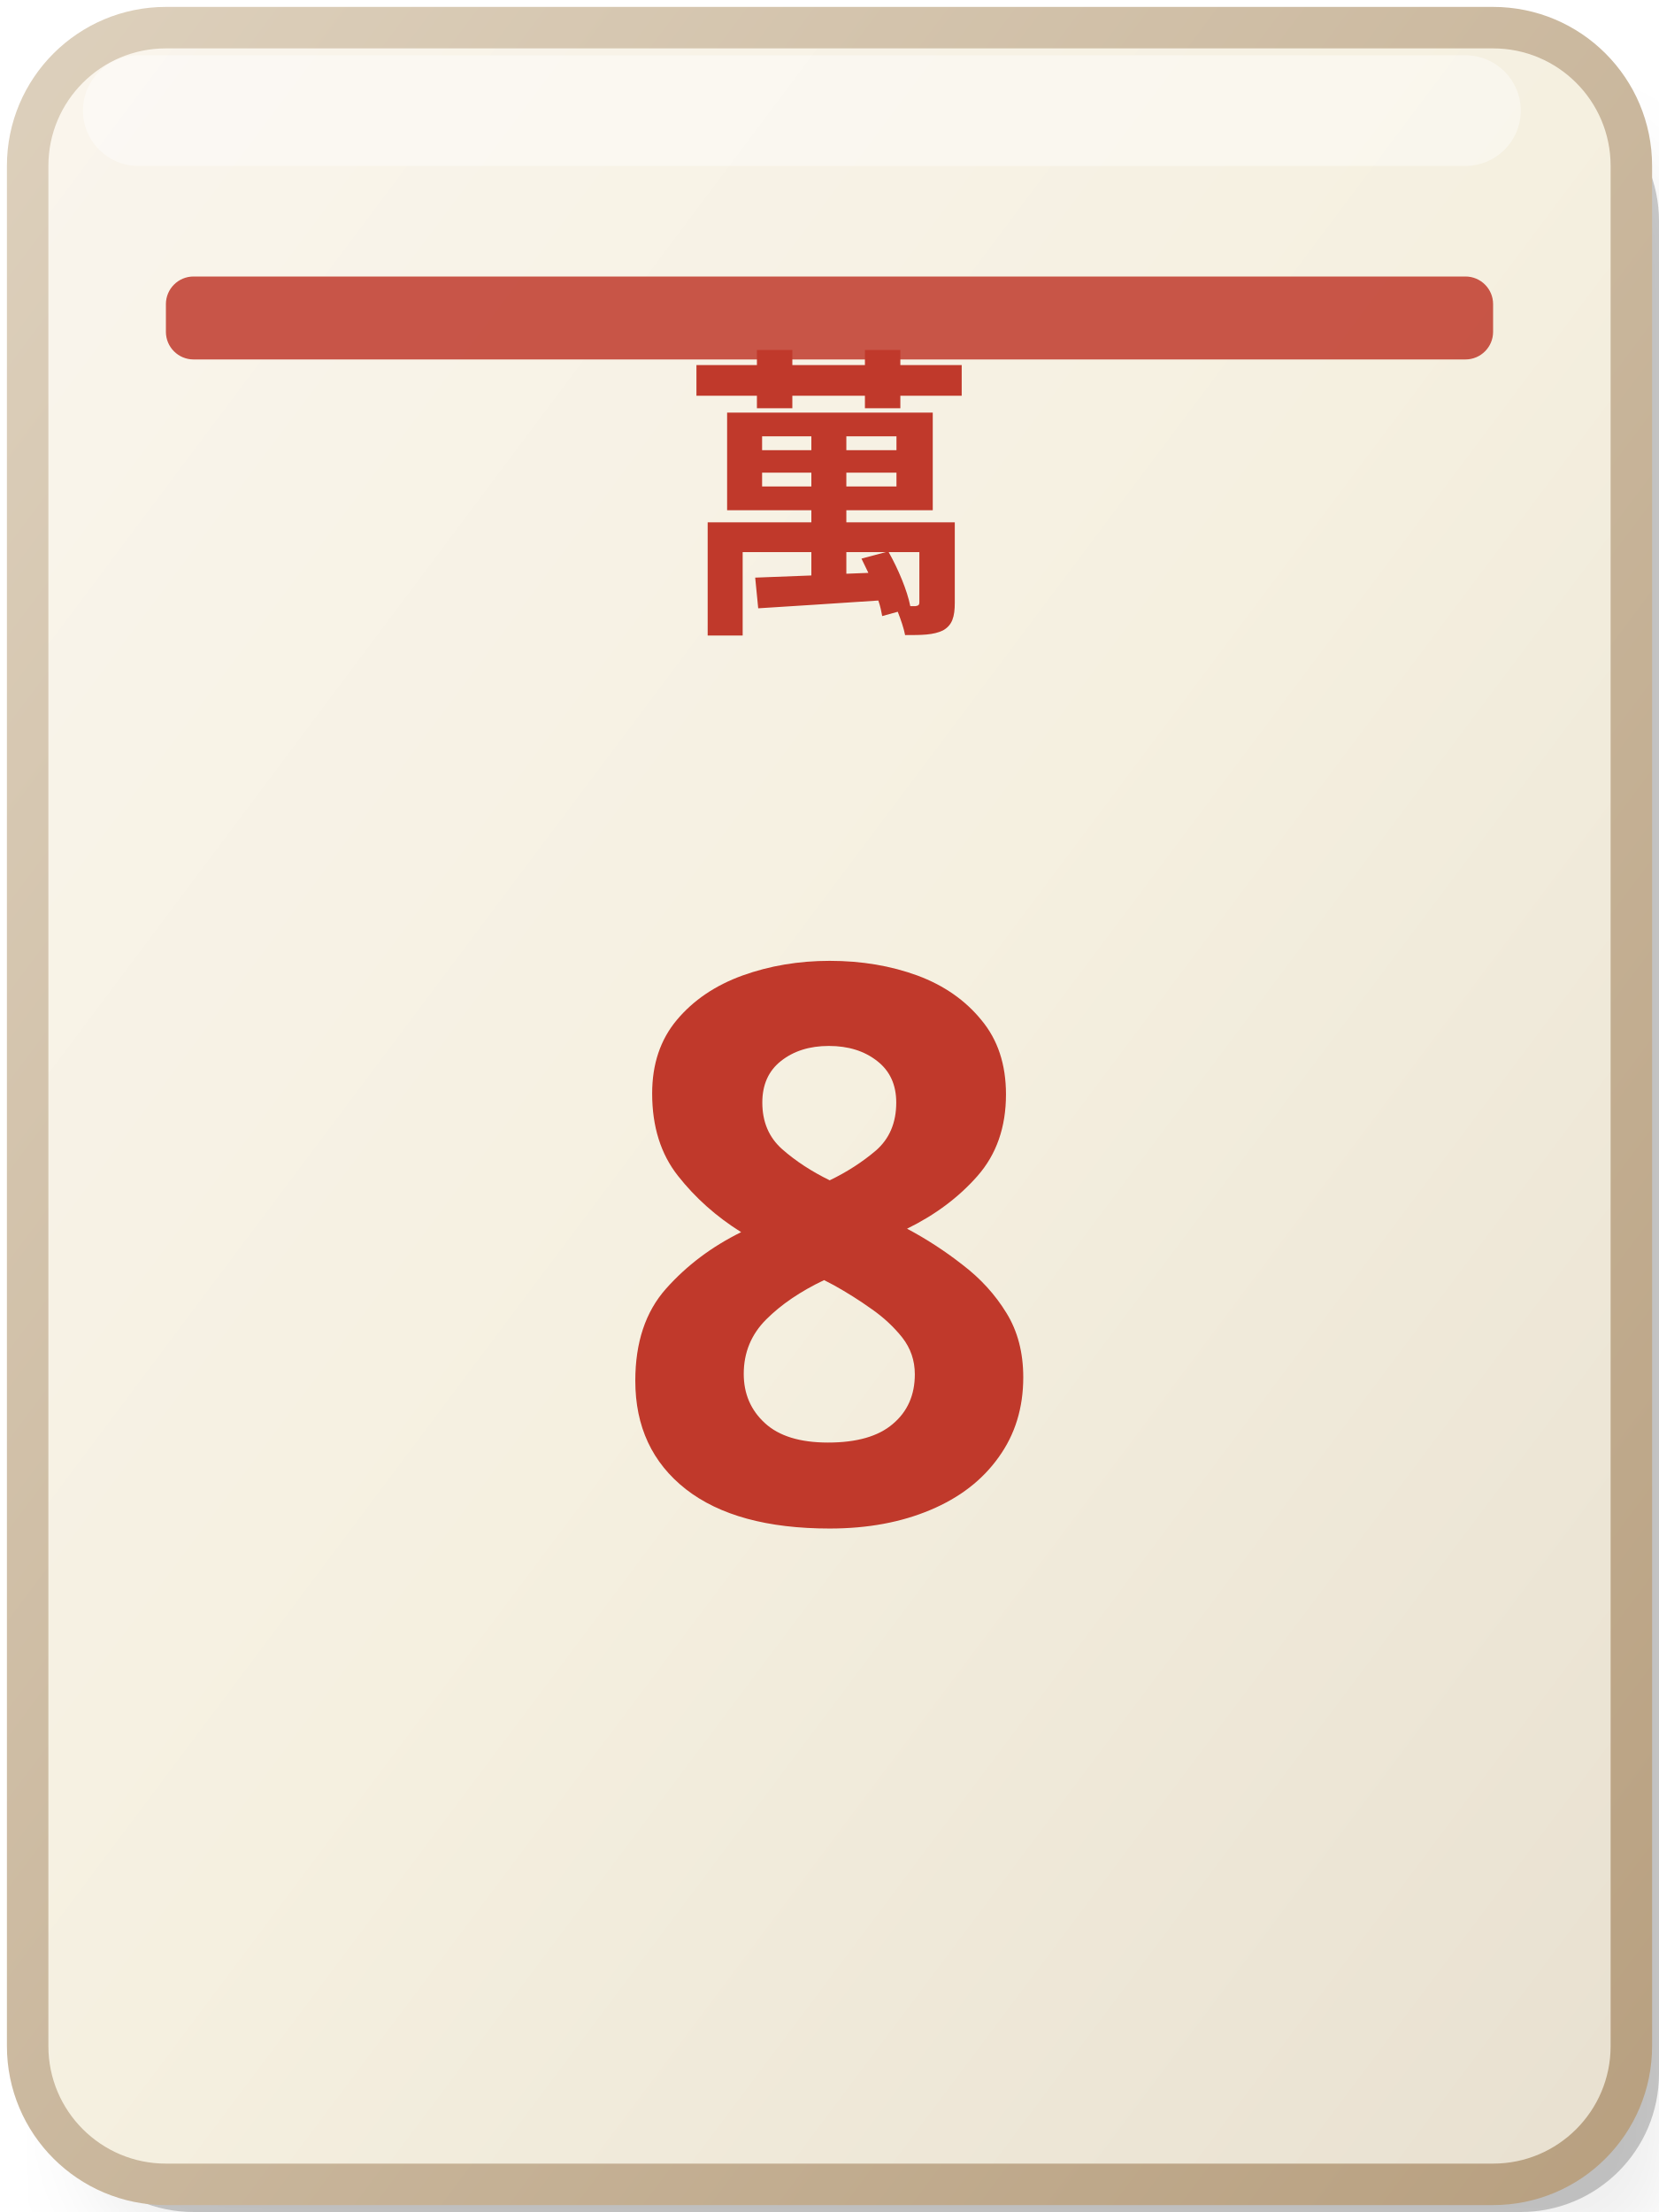
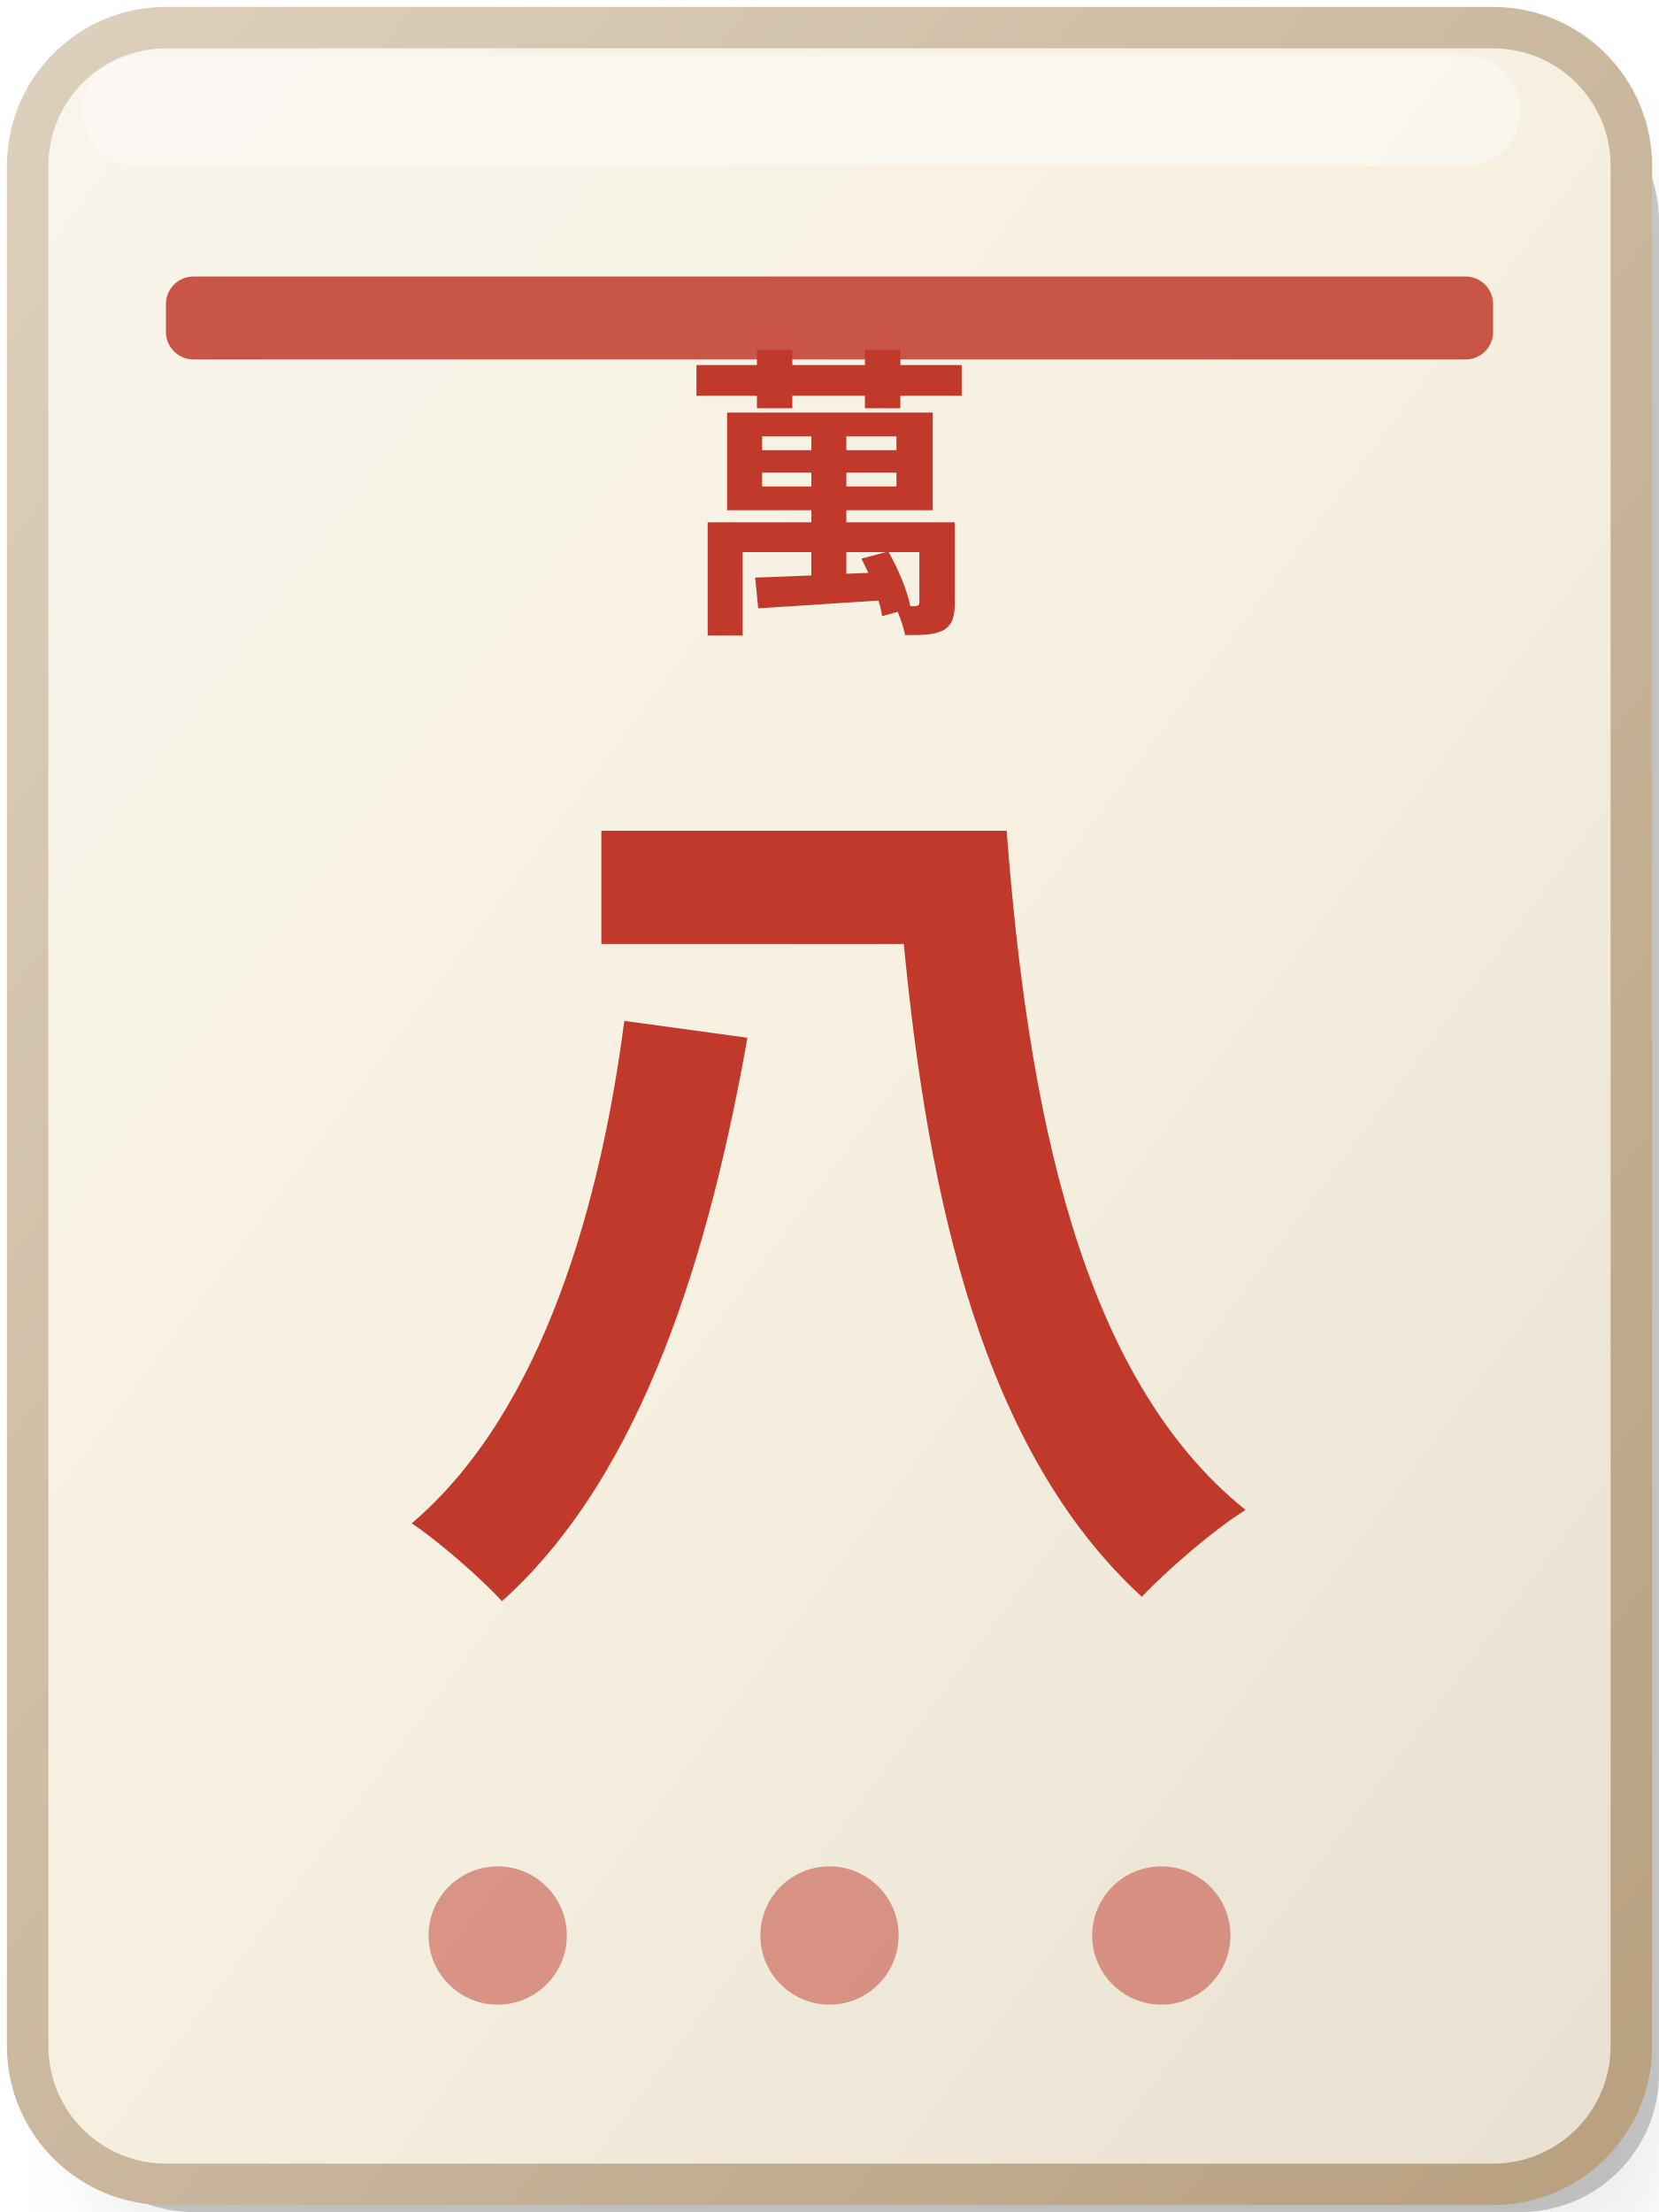
<svg xmlns="http://www.w3.org/2000/svg" width="60" height="80" viewBox="0 0 60 80">
  <defs>
    <filter id="shadow" x="-10%" y="-10%" width="130%" height="140%">
      <feDropShadow dx="1" dy="2" stdDeviation="1.5" flood-color="#00000055" />
    </filter>
-   </defs>
-   <defs>
    <linearGradient id="face" x1="0%" y1="0%" x2="100%" y2="100%">
      <stop offset="0%" stop-color="#faf5ed" />
      <stop offset="50%" stop-color="#f5f0e0" />
      <stop offset="100%" stop-color="#e8e0d0" />
    </linearGradient>
    <linearGradient id="border" x1="0%" y1="0%" x2="100%" y2="100%">
      <stop offset="0%" stop-color="#ddd0bc" />
      <stop offset="100%" stop-color="#b8a080" />
    </linearGradient>
  </defs>
  <rect x="2" y="3" width="58" height="77" rx="5" fill="#00000033" filter="url(#shadow)" />
  <rect x="1" y="1" width="58" height="78" rx="5" fill="url(#face)" stroke="url(#border)" stroke-width="1.5" />
  <rect x="3" y="2" width="52" height="4" rx="2" fill="rgba(255,255,255,0.4)" />
  <rect x="6" y="10" width="48" height="3" rx="1" fill="#c0392b" opacity="0.85" />
  <text x="30" y="22" text-anchor="middle" font-family="Noto Sans TC, sans-serif" font-size="11" fill="#c0392b" font-weight="700">萬</text>
-   <text x="30" y="55" text-anchor="middle" font-family="Noto Sans TC, sans-serif" font-size="28" fill="#c0392b" font-weight="900">8</text>
+   <text x="30" y="55" text-anchor="middle" font-family="Noto Sans TC, sans-serif" font-size="32" fill="#c0392b" font-weight="900">八</text>
+   <circle cx="18" cy="70" r="2.5" fill="#c0392b" opacity="0.5" />
+   <circle cx="30" cy="70" r="2.5" fill="#c0392b" opacity="0.5" />
+   <circle cx="42" cy="70" r="2.5" fill="#c0392b" opacity="0.5" />
</svg>
